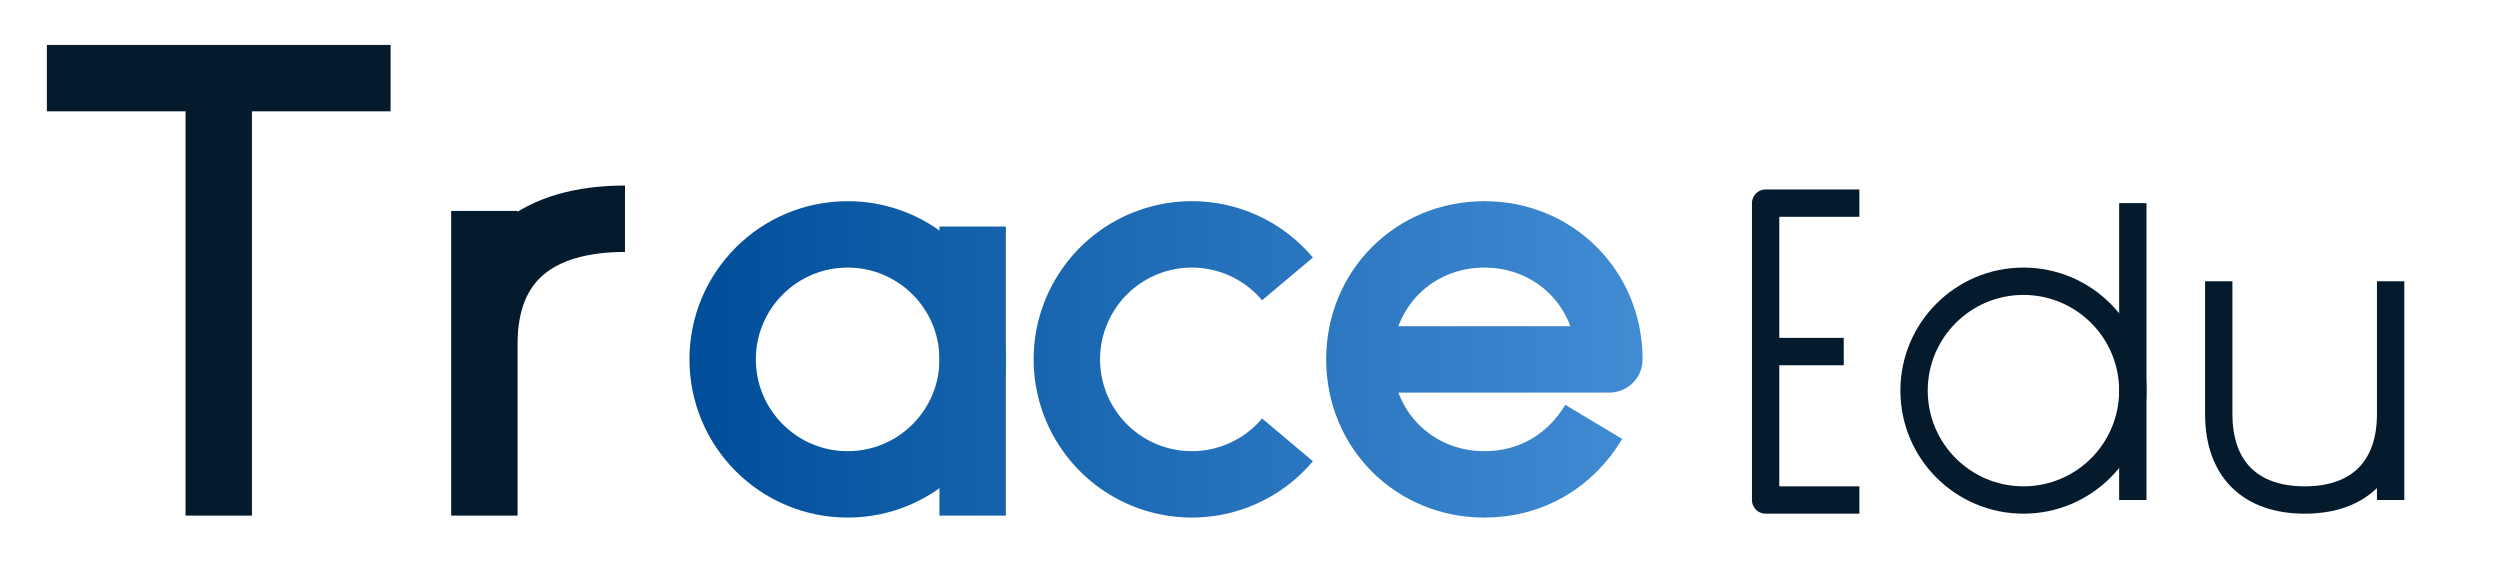
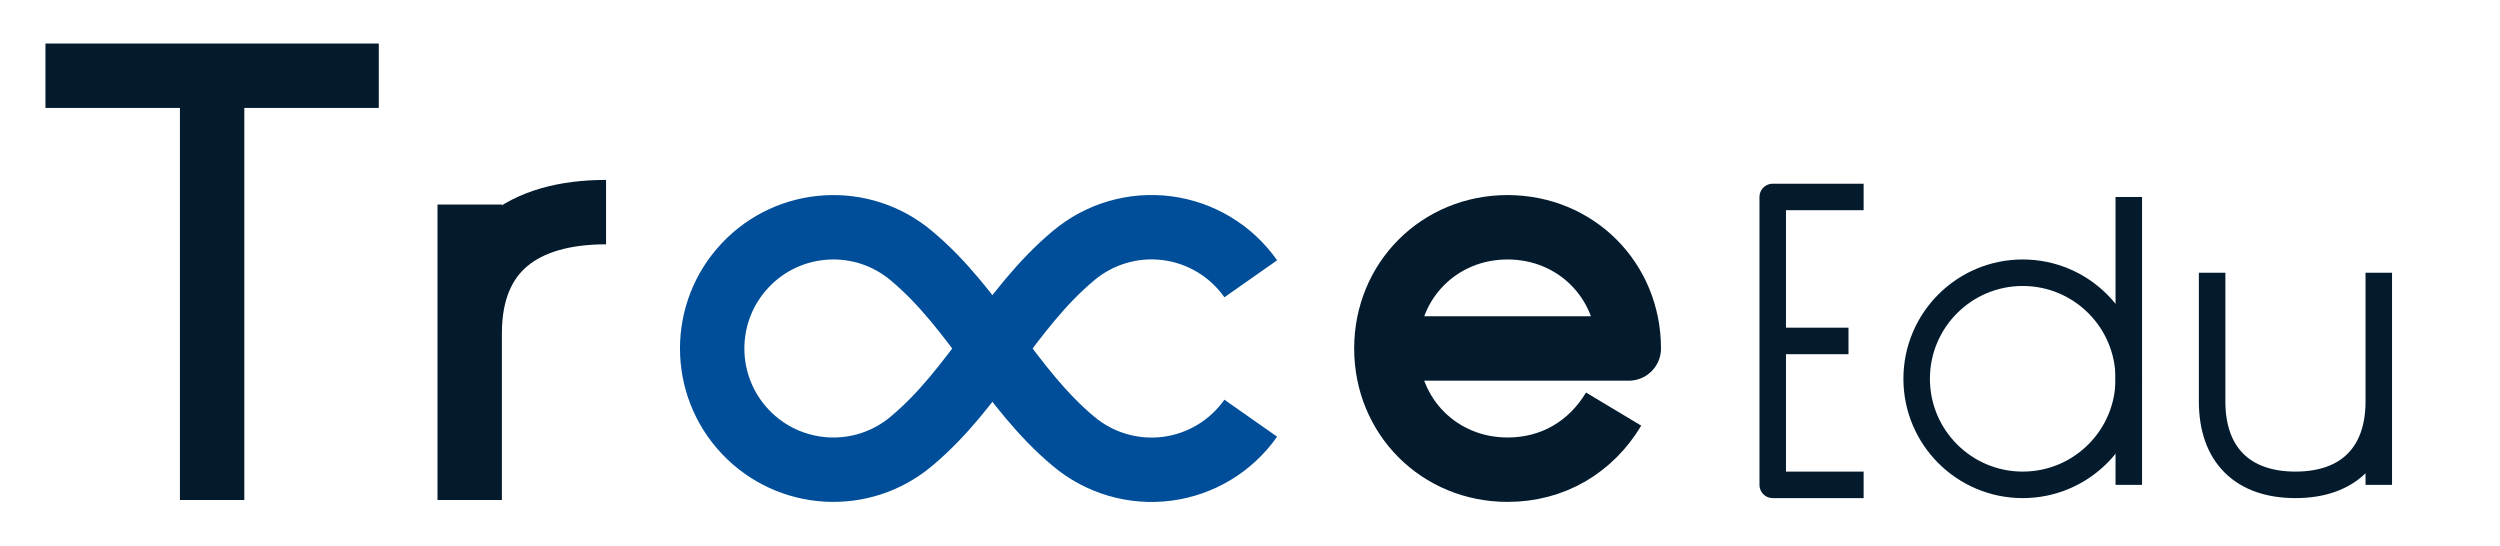
- <svg xmlns="http://www.w3.org/2000/svg" viewBox="-12 -12 640 144" fill="none" stroke-linejoin="round" role="img" aria-label="Trace Edu">
+ <svg xmlns="http://www.w3.org/2000/svg" viewBox="-12 -12 660 144" fill="none" stroke-linejoin="round" role="img" aria-label="TraceEdu">
  <g stroke="#041B2D" stroke-width="17">
    <path d="M0 8H88M44 8V120" />
    <path d="M112 42V120M112 76C112 54 126 44 148 44" />
+     <path d="M354 80H418C418 62 404 48 386 48C368 48 354 62 354 80C354 98 368 112 386 112C398 112 408 106 414 96" />
  </g>
-   <defs>
-     <linearGradient id="g-lg" gradientUnits="userSpaceOnUse" x1="165" y1="0" x2="410" y2="0">
-       <stop offset="0" stop-color="#004E9A" />
-       <stop offset="1" stop-color="#428CD4" />
-     </linearGradient>
-   </defs>
-   <g stroke="url(#g-lg)" stroke-width="17">
-     <circle cx="205" cy="80" r="32" />
-     <path d="M237 46V120" />
-     <path d="M317.6 59.4A32 32 0 1 0 317.6 100.6" />
-     <path d="M336 80H400C400 62 386 48 368 48C350 48 336 62 336 80C336 98 350 112 368 112C380 112 390 106 396 96" />
-   </g>
+   <path d="M318.2 61.6A32 32 0 0 0 271.4 55.5C254.5 69.6 245.5 90.4 228.6 104.5A32 32 0 1 1 228.6 55.5C245.5 69.6 254.5 90.4 271.4 104.5A32 32 0 0 0 318.2 98.4" stroke="#004E9A" stroke-width="17" stroke-linecap="butt" />
  <g stroke="#041B2D" stroke-width="7">
-     <path d="M464 40H440V116H464M440 78H460" />
-     <circle cx="506" cy="88" r="28" />
-     <path d="M534 40V116" />
-     <path d="M556 60V94C556 108 564 116 578 116C592 116 600 108 600 94M600 60V116" />
+     <path d="M480 40H456V116H480M456 78H476" />
+     <circle cx="522" cy="88" r="28" />
+     <path d="M550 40V116" />
+     <path d="M572 60V94C572 108 580 116 594 116C608 116 616 108 616 94M616 60V116" />
  </g>
</svg>
